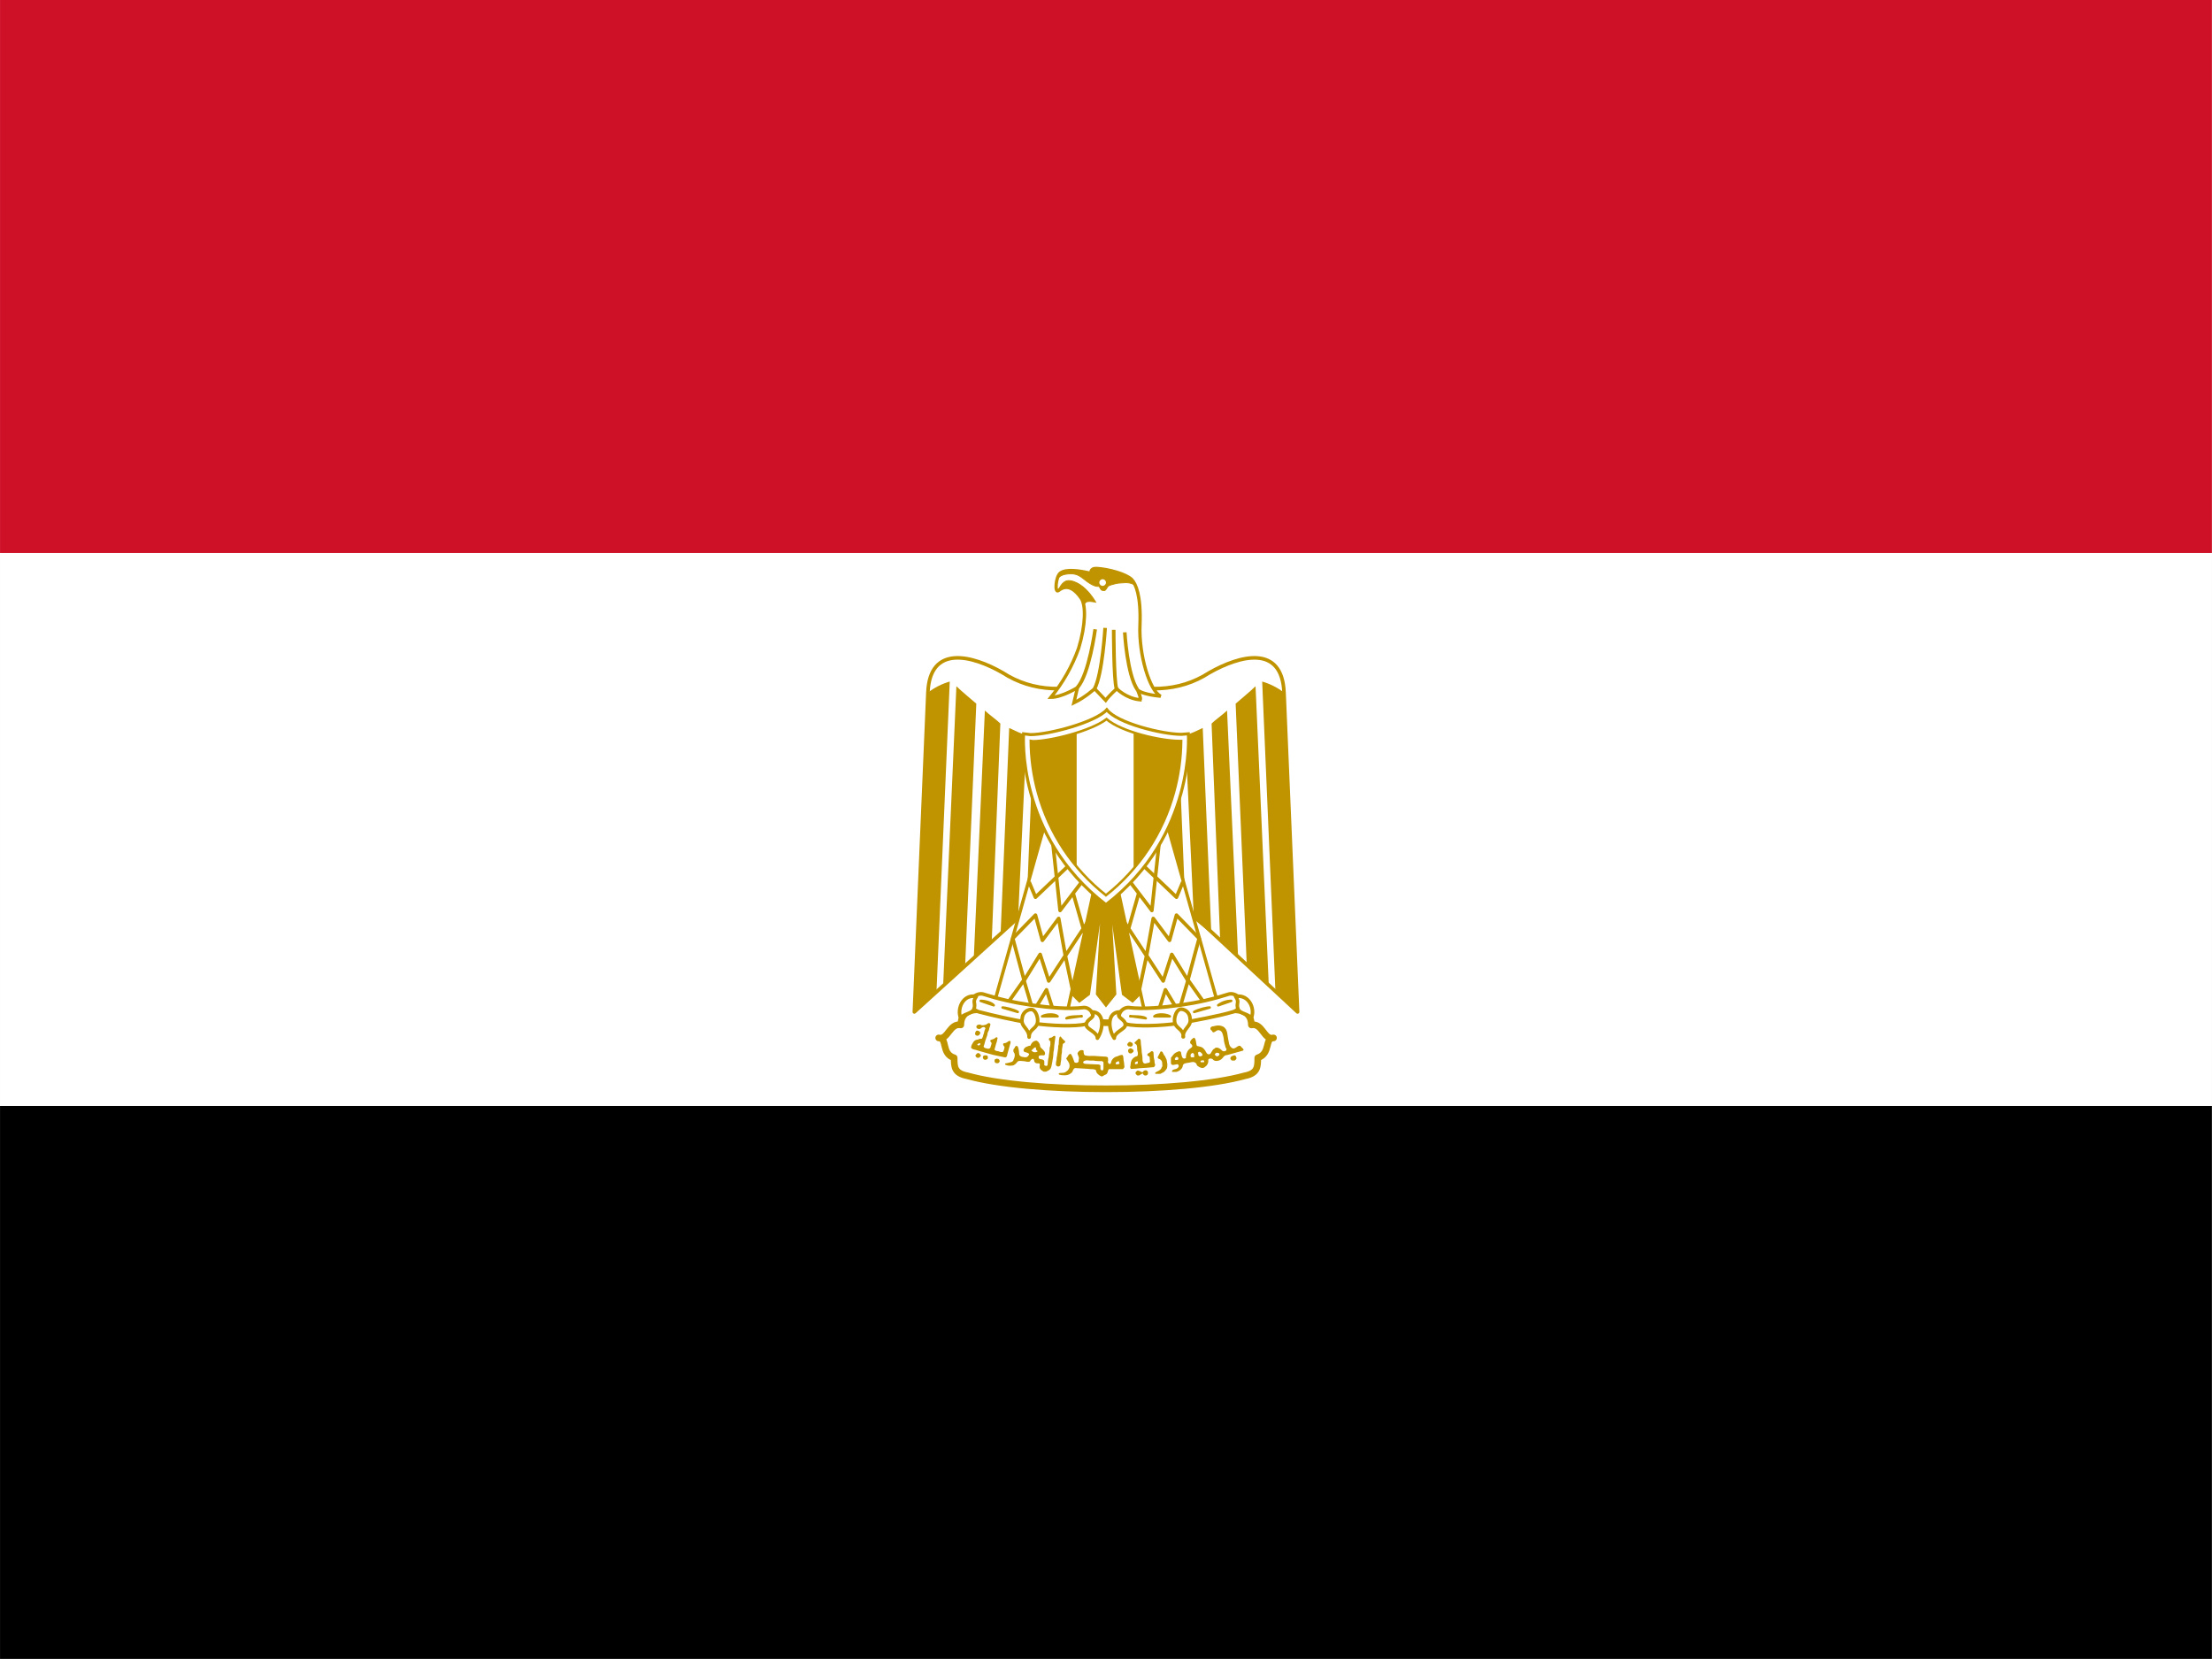
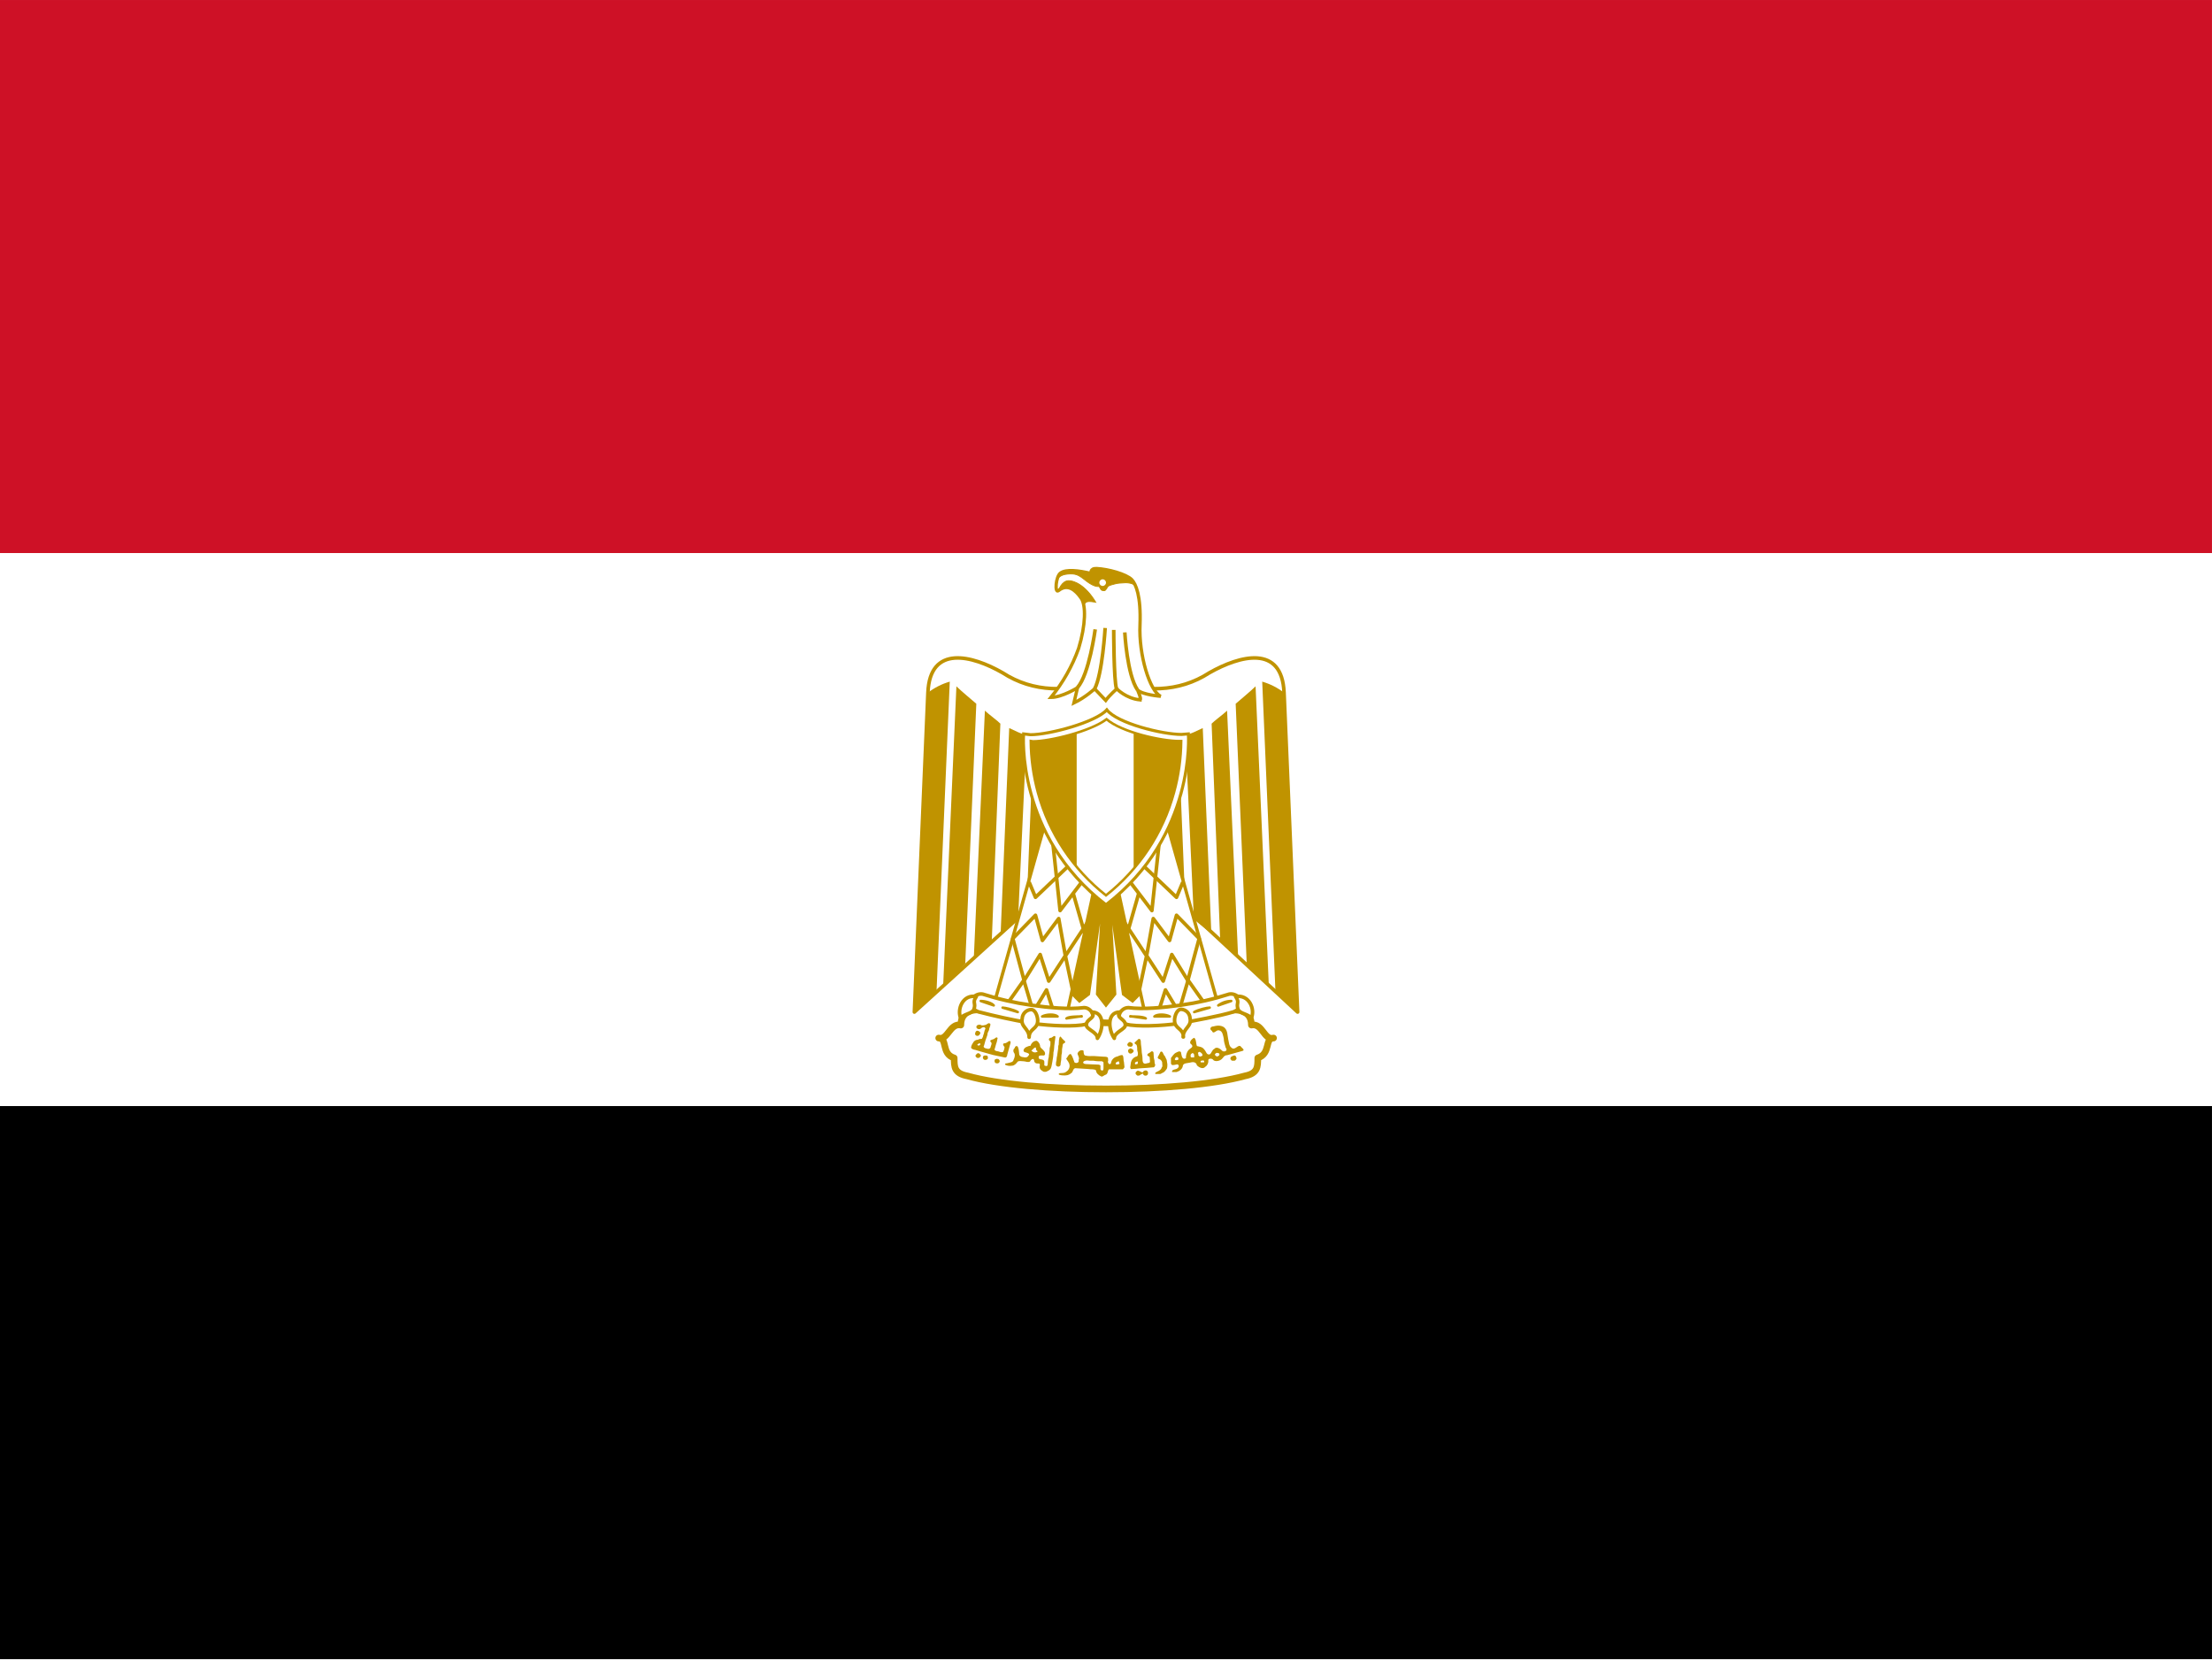
- <svg xmlns="http://www.w3.org/2000/svg" xmlns:xlink="http://www.w3.org/1999/xlink" width="639.98" height="479.98" version="1.1" viewBox="0 0 169.33 127" xml:space="preserve">
-   <g transform="translate(-2.7502 -58.464)">
-     <g transform="matrix(.26457 0 0 .26457 2.7502 58.464)">
+ <svg xmlns="http://www.w3.org/2000/svg" xmlns:xlink="http://www.w3.org/1999/xlink" width="639.94" height="479.96" version="1.1" viewBox="0 0 169.32 126.99" xml:space="preserve">
+   <g transform="translate(-8.0112 -67.915)">
+     <g transform="matrix(.26456 0 0 .26456 8.0112 67.915)">
      <path d="m0 320h640v160h-640z" />
      <path d="m0 160h640v160h-640z" fill="#fff" />
      <path d="m0 0h640v160h-640z" fill="#ce1126" />
      <g transform="matrix(.8 0 0 .8 -40 0)" fill="#fff" stroke="#c09300">
        <path d="m450.8 302.4 68.5 63.6-4.9-115.5c-0.7-17.5-15.9-13.5-27-7.2-11.1 7.2-24 7.2-37.4 2.5-13.5 4.7-26.3 4.7-37.4-2.5-11-6.3-26.3-10.3-27 7.2l-4.9 115.5z" stroke-linejoin="round" stroke-width="1.3" />
        <path id="a" d="m393.5 246.5-4.8 112.3-8 7.2 4.9-115.5a24 24 0 0 1 7.9-4zm9.6 8-4 94-8 8.2 4.8-108.5c1.6 1.6 6.3 5.5 7.2 6.3zm8.7 7.2-3.1 78.4-6.5 6.3 4-89.4c1.6 1.5 4.8 3.8 5.6 4.7zm9.5 4-3.1 66.8-6.3 5.1 3.1-74.3c1.6 0.7 4.7 2.4 6.3 2.4zm8.8 0-2.3 55.7-6.5 6.3 2.5-61.3c1.5 0 5.6 0 6.3-0.7z" fill="#c09300" stroke="none" />
        <use transform="matrix(-1,0,0,1,900,0)" width="100%" height="100%" xlink:href="#a" />
        <path d="m453.2 315 9.6 43.8-3.2 3.2-3.3-2.5-5.4-39 2.3 39-3.2 4-3.1-4 2.3-39-5.5 39-3.3 2.5-3.2-3.2 9.6-43.7h6.4z" fill="#c09300" stroke-width="1.1" />
        <g id="b" fill="none" stroke-linejoin="round" stroke-width="1.3">
          <path d="m428.5 295.8-19.1 67.7 26.3 4 11.1-50.9z" fill="#fff" stroke-width="1.2" />
          <path d="m422.2 319 2.3 5.5 12.4-11.8" />
          <path d="m430.8 305 2.6 24.3 7.9-10.4m-3.2 4 4.3 15m1.7-5.5-8.7 13.2m2.7 13.2-2.8-13.2-2.4-13.4-5.9 7.9-2.5-9.1-8.2 8.4 4.1 15.2 5.8-9.4 3.1 9.6 6-9.2" />
          <path d="m415 362 5.3-7.5 3.4 11.5 4.8-8 3.1 9.6" />
        </g>
        <use transform="matrix(-1,0,0,1,900,0)" width="100%" height="100%" xlink:href="#b" />
        <g stroke-linecap="round" stroke-linejoin="round" stroke-width="1.3">
          <path d="m450 393.8c20 0 39-1.6 50.2-4.7 4.7-0.9 4.7-3.3 4.7-6.5 4.8-1.6 2.4-7.2 5.7-7.2-3.4 1-4-5.5-8-4.7 0-5.6-5.7-6.3-10.4-4.7-9.5 3.1-26.3 3.9-42.2 3.9-16-0.8-32.6-0.8-42.2-4-4.7-1.5-10.3-0.8-10.3 4.8-4-0.8-4.7 5.6-8 4.7 3.3 0 0.8 5.7 5.6 7.2 0 3.2 0 5.6 4.8 6.5 11 3.1 30.2 4.7 50.1 4.7z" stroke-width="2.4" />
          <path d="m422.9 363.5c6.4 0.9 13.6 1.6 19.2 0.9 3.2 0 5.5 5.5-0.9 6.3-5.5 0.7-14.3 0-19-0.8a231 231 0 0 1-18.4-4c-5.6-2.4-1.6-7 1.6-6.4a105.3 105.3 0 0 0 17.5 4zm54.2 0c-6.4 0.9-13.6 1.6-19 0.9-3.4 0-5.7 5.5 0.7 6.3 5.6 0.7 14.3 0 19-0.8 4-0.8 12.8-2.3 18.4-4 5.6-2.4 1.6-7-1.6-6.4a105.2 105.2 0 0 1-17.5 4z" />
          <path d="m403 360.4c-4.8-0.9-7 4.7-5.5 7.9 0.7-1.6 4-1.6 4.7-3.2 0.9-2.4-0.7-2.4 0.9-4.7zm19.2 14.7c0-3.2 3.1-2.8 3.1-6 0-1.5-0.8-4-2.4-4a3.4 3.4 0 0 0-3.2 3.2c-0.7 3.1 2.5 3.6 2.5 6.8zm22.7-9.1c4.7 0 4.2 6.3 2 9.5 0-2.3-4-3.2-4-4.8 0-2.4 3.6-2.4 2-4.7zm52-5.6c4.9-0.9 7.2 4.7 5.6 7.9-0.7-1.6-4-1.6-4.7-3.2-0.9-2.4 0.7-2.4-0.9-4.7zm-18.9 14.6c0-3.2-3.2-2.8-3.2-6 0-1.5 0.8-4 2.4-4a3.4 3.4 0 0 1 3.2 3.2c0.7 3.1-2.5 3.6-2.5 6.8zm-23-9c-4.7 0-4.2 6.3-2 9.5 0-2.3 4-3.2 4-4.8 0-2.4-3.6-2.4-2-4.7z" />
          <path d="m404.7 362c1.6 0 4 0.7 4.7 1.6zm7.9 2.4c0.8 0 4 0.7 5.5 1.6zm28.6 3.2c-1.5 0-4.7 0-5.5 0.7l5.5-0.8zm-8.7 0c-0.9-0.9-4-0.9-5.6 0zm62.8-5.6a8 8 0 0 0-4.7 1.6zm-7.8 2.4c-1 0-4 0.7-5.6 1.6zm-28.7 3.2c1.5 0 4.7 0 5.6 0.7l-5.6-0.8zm8.7 0c0.9-0.9 4-0.9 5.6 0z" stroke-width=".9" />
          <g fill="#c09300" stroke="none">
            <path d="m403.3 374.6c-0.5-0.1-0.8-0.6-0.6-1 0.1-0.7 0.6-1 1-0.8 0.4 0 0.9 0.6 0.9 0.8l-0.4 0.7-0.2 0.1c0 0.2-0.4 0.2-0.7 0.2zm55 3.9c-0.2 0-0.6-0.5-0.6-0.7 0-0.4 0.6-1 1-1l0.8 0.4c0.3 0.3 0.3 0.9-0.1 1.2-0.2 0.2-0.8 0.2-1.1 0zm0.3 2.5c-0.4-0.2-0.5-0.4-0.6-0.8 0-0.5 0-0.6 0.5-0.9l0.4-0.2 0.4 0.2c0.4 0.2 0.7 0.4 0.7 0.8 0 0.3-0.3 0.6-0.7 0.8-0.3 0.2-0.4 0.2-0.7 0z" />
            <path d="m407.8 370c-0.4 0-0.9 0.4-1.2 0.6-0.6 0.1-1.4 0.5-2 0-0.6-0.1-1.4 0-1.5 0.8 0.1 0.7 1 1 1.6 0.6 0.4-0.5 1.5-0.9 1.7 0-0.5 0.8-0.4 1.7-0.8 2.4 0 0.5-0.3 0.9-0.5 1.3-0.5 0-1 0-1.4 0.3a2 2 0 0 0-1.6 0.8c-0.4 0.6-0.8 1.2-0.9 2 0.1 0.6 1 0.8 1.6 0.9l2 0.6 3.2 0.9c1.6 0.5 3.2 0.7 4.8 1.1l0.5 0.1c0.7 0.2 1-0.5 1-1l1-3.6c0.2-0.5 0.5-1.5-0.4-1.3-0.5 0.3-1 0.8-1.6 0.8-0.9 0-0.4 1 0 1.3 0 0.6-0.2 1.3-0.5 1.8-0.6 0.3-1.2 0-1.8-0.2-0.5 0-1.7-0.3-1.2-1l0.5-1.8c0.3-0.6 0.3-1.3 0.5-2-0.4-0.7-1 0.3-1.5 0.4-0.4 0.2-1.6 0.3-1 1 0.6 0.4 0.2 1.1 0 1.7 0 0.7-0.8 1-1.4 0.7-0.6 0-1.5-0.5-1-1.1l0.5-1.8 0.7-2c0-0.7 0.3-1.2 0.6-1.8 0-0.7 0.5-1.3 0.5-2 0-0.3-0.2-0.4-0.4-0.4zm-3.7 7.3a0.3 0.3 0 0 1 0.3 0c0.2 0.2 0.2 0.4 0 0.6l-0.3 0.2c-0.5 0-0.6-0.1-0.6-0.3 0-0.1 0-0.2 0.3-0.3a1.4 1.4 0 0 1 0.4-0.2zm-1 5c-0.5-0.4-0.4-0.7 0.3-1.3 0.4-0.2 0.5-0.2 0.9 0.1 0.6 0.5 0.6 0.8 0 1.3-0.2 0.2-0.3 0.2-0.5 0.2-0.3 0-0.4 0-0.7-0.2zm3 1a0.9 0.9 0 0 1-0.6-1.1c0.2-0.4 0.3-0.5 0.9-0.5 0.7 0 0.8 0.1 0.9 0.7 0 0.4 0 0.5-0.3 0.7a1 1 0 0 1-0.8 0.2zm89.2 0c-0.2-0.1-0.3-0.2-0.3-0.5 0-0.4 0.2-0.7 0.8-0.9 0.6-0.3 1-0.3 1.2 0.2 0.3 0.6 0.3 0.8-0.1 1.2-0.2 0.3-0.3 0.3-0.8 0.3s-0.6 0-0.8-0.2zm-85 1.2c-0.4 0-0.6-0.4-0.6-0.8 0-0.3 0-0.4 0.2-0.6l0.6-0.2 0.6 0.1c0.5 0.4 0.6 0.8 0.3 1.2s-0.6 0.4-1.2 0.3zm21.8 1-0.2-0.3c0-0.6 0-1.1 0.2-1.7 0.1-0.5 0-1 0.2-1.5l0.4-2.8c0-0.5 0-1 0.2-1.4 0.1-0.8 0-1.5 0.2-2.2 0-0.3 0.3-1 0.6-0.6 0.4 0.6 0.9 1 1.4 1.5 0.4 0.3 0 0.7-0.3 0.8-0.4 0.1-0.5 0.6-0.5 1l-0.2 1.2c0 0.7 0 1.3-0.2 2l-0.1 1.8-0.2 1.2c0 0.4 0 0.9-0.4 1.1-0.3 0.2-0.8 0.2-1-0.1zm29.7-9.8-1.3 1.2c-0.6 0.5 0.5 0.7 0.6 1.1 0.2 0.6 0.2 1.2 0.2 1.8 0.2 0.6 0.3 1.1 0.2 1.7 0 0.7-0.8 0.5-1.2 0.9-0.5 0.2-0.7 0.7-1 1a4.2 4.2 0 0 0-0.4 1.6c0 0.5-0.3 1 0 1.4l0.1 0.2h0.5l1.5-0.1c1.2-0.2 2.5-0.2 3.7-0.3l2.2-0.2c0.6 0.1 0.9-0.5 0.9-1-0.4-0.7-0.1-1.4-0.4-2-0.2-0.8-0.1-1.5-0.2-2.2 0-0.6-0.7-0.8-1-0.4-0.4 0.4-1 0.5-1.2 0.9-0.3 0.6 0.6 0.6 0.8 1l0.1 1.5c0.1 0.6-0.5 0.6-1 0.7-0.5 0.2-1.2 0.3-1.5-0.3-0.2-0.5-0.2-1-0.2-1.5 0-1-0.3-1.8-0.3-2.7 0-1-0.3-2.1-0.3-3.2 0-0.5-0.1-1.2-0.8-1.1zm-0.6 8.2h0.3v0.8l-0.3 0.1a3.3 3.3 0 0 1-0.4 0.1 2.5 2.5 0 0 1-0.2 0c-0.2-0.2-0.2-0.5 0.1-0.8zm-30-9.2c-0.3 0-0.8 0.7-1.2 0.6-0.9 0.1-0.8 1-0.1 1.3v0.8c0.1 0.8-0.4 1.5-0.3 2.3 0 0.8-0.3 1.7-0.3 2.6-0.3 0.9-0.3 1.8-0.4 2.7-0.1 0.8-0.7 0.5-1.2 0.3v-1c0.1-0.9-0.5-1.1-1.2-1.2-0.7 0-1-0.5-0.8-1.1 0.3-0.4 1-0.3 1.5-0.3 1 0.2 0.9-1.1 0.4-1.6-0.4-0.6-1.2-1-1.4-1.6 0-0.8-0.5-1.7-1.2-2.1-1.1-0.1-2 0.8-2.3 1.8-0.5 0-1 0.2-1.4 0.4-0.7 0.2-1.7 1.4-0.7 1.9 0.5 0.1 2.2 0.5 1.4 1.2-0.4 0.8-1.2 0.8-1.9 0.6-0.7 0-1.5-0.4-1.5-1.2-0.1-0.8-0.1-1.6-0.4-2.3-0.2-0.8-1.1-0.6-1.2 0.2-0.7 0.5-0.6 1.4-0.1 2 0.3 0.7 0 1.6-0.3 2.2-0.2 1-1.2 1-1.9 1.2-0.3 0.2-1.6 0-1.1 0.7a4 4 0 0 0 2.4 0.3c0.8 0 1.5-0.7 2-1.4 0.5-0.5 1.4-0.2 2.2-0.2 0.7 0 1.5 0.5 2.3 0.1 0.2-0.5 1.2-1.5 1.5-0.5 0 0.9 0.7 1.3 1.5 1.2 0.9 0 0.5 0.6 0.5 1.2 0 0.9 0.7 1.4 1.5 1.8h0.8c0.7-0.3 1.5-0.6 1.8-1.4 0.3-0.7 0.3-1.5 0.5-2.2 0.2-1.1 0.4-2.3 0.4-3.4 0.3-1 0.2-2.1 0.4-3.2l0.3-2.3c0-0.5-0.2-0.5-0.5-0.4zm-6.7 4.1c0.1 0 0.2 0.2 0.2 0.5 0 0.4 0.2 0.7 0.5 0.8v0.3l-0.8 0.2c-0.5 0-0.9-0.2-1.2-0.5l-0.2-0.2 0.3-0.2 0.5-0.5c0.3-0.3 0.5-0.4 0.7-0.4zm66-7.9a8.4 8.4 0 0 0-1.7 0.3c-1 0-1.5 1-0.5 1.6 0.6 1.5 1.5-0.4 2.5-0.2 1.4 0.2 1.5 1.8 1.8 3 0 1.1 0.4 2.2 0.7 3.3 1 1.1-0.7 1.8-1.4 1-0.6-0.7-2-1.5-2.7-0.6-0.9 0.4-1 1.6-1.7 2-1.2 0.3-1.3-1.2-2-1.8-0.6-0.9-1.7-1-2.6-1.2-0.4-0.9-0.2-2.4-1-3-0.8 0.3-2.2 1.7-1 2.4 1 1-0.5 1.4-1 2-0.8 0.9-1 2-1 3-1.3 0.7-1.5-0.8-1.7-1.7 0-1.1-1-0.8-1.7-0.4-1 0.4-1.4 1.3-2 2v2c0.2 0.9 1.2 0.5 1.8 0.4 1-0.4 1.4 0.7 0.6 1.3-0.6 0.6-2.2 0.3-2 1.4h1.6c1-0.3 2.2-1.1 2.3-2.3 0.2-1 1.7-0.9 2.5-1.1 1-0.3 2.3-0.4 2.6 1 0.7 0.7 2.2 1.5 3 0.5a2.4 2.4 0 0 0 1.1-2.3c-0.1-0.8 1.3-0.8 1.7-0.3 0.5 0.8 2.1 0.6 2.9 0 0.8-0.5 1-1.6 2.2-1.6l5.4-1.5c1.4-0.3-0.2-1.2-0.6-1.8-1-0.5-2 1.7-3.2 0.6-1-0.7-0.9-2-1.2-3.1-0.3-1.4-0.2-3-1.2-4-0.6-0.7-1.6-0.9-2.5-0.9zm-6.8 9.5c0.1 0 0.3 0 0.5 0.2 0.4 0.2 0.7 0.6 0.7 1 0 0.2 0 0.2-0.3 0.3l-0.5 0.2c-0.2 0-0.7-0.3-0.7-0.5v-0.4c-0.2-0.4-0.2-0.4 0-0.6zm6.5 0.4c0.4 0 0.6 0 0.8 0.3 0.1 0.4 0 0.6-0.4 0.8l-0.5 0.2-0.4-0.3c-0.2-0.1-0.3-0.2-0.3-0.4 0-0.3 0.4-0.6 0.8-0.7zm-9 0c0.2 0 0.3 0 0.4 0.2 0.2 0.2 0.3 0.3 0.3 0.6v0.6c0 0.3 0 0.2-0.6 0.2s-0.7 0-0.7-0.6c0-0.4 0-0.5 0.3-0.7 0.1-0.2 0.3-0.2 0.4-0.2zm-5.4 1.5a0.6 0.6 0 0 1 0.4 0.4c0 0.3 0 0.5-0.2 0.6-0.3 0.1-0.8 0.2-1 0a0.6 0.6 0 0 1 0-0.1c-0.2-0.1-0.2-0.2 0-0.3v-0.1l0.2-0.3a0.5 0.5 0 0 1 0.6-0.2zm9.2 1.2 0.5 0.1v0.6h-1.2l-0.1-0.2c0-0.2 0-0.3 0.2-0.4zm-17.1 4.8c-0.1 0-0.3-0.1-0.1-0.2 0.1-0.3 0.5-0.4 0.8-0.6a3.4 3.4 0 0 0 1.4-1c0-0.4 0.4-0.6 0.4-1l-0.1-1.4a1.8 1.8 0 0 0-0.8-1c-0.3-0.1-0.7-0.2-0.8-0.6 0-0.3 0.3-0.6 0.4-0.9l0.6-1.2c0.3-0.3 0.7 0 0.8 0.2l0.5 1c0.3 0.3 0.5 0.6 0.6 1 0.2 0.4 0.4 0.7 0.4 1l0.2 1.3c0 0.5 0 1.1-0.2 1.6l-0.6 0.8c-0.3 0.3-0.6 0.6-1 0.7-0.3 0.1-0.5 0.4-0.9 0.4h-1.5zm-6.9 0.4c-0.2-0.2-0.3-0.3-0.3-0.6s0-0.3 0.3-0.6c0.4-0.4 0.6-0.4 1.4 0 0.7 0.4 1 0.4 1 0.1 0.1-0.2 0.5-0.5 1-0.5a0.8 0.8 0 0 1 0.5 0.2c0.2 0.2 0.3 0.3 0.3 0.7 0 0.5 0 0.5-0.3 0.8-0.3 0.2-0.3 0.2-0.7 0.2a0.9 0.9 0 0 1-0.8-0.6c0-0.2 0-0.3-0.2-0.1l-0.2 0.1c-0.2 0-0.6 0.3-0.8 0.5l-0.5 0.1c-0.4 0-0.4 0-0.7-0.3zm-19.8-8.9c-0.7 0-1.4 0.6-1.5 1.3 0.2 0.7 0.8 1.5 0.4 2.2 0.3 1-0.8 1.4-1.5 0.9-0.4-1-0.6-2-1.3-3-0.8-0.2-1.1 1.1-1.7 1.6 0.3 0.7 1.1 1.4 1.2 2.3 0.2 1-0.4 2-1.1 2.4-0.7 0.7-1.7 0.5-2.5 0.6-1 0.6 0.7 0.8 1.2 0.8 1 0.1 2.1 0 3-0.8 0.7-0.3 0.6-1.7 1.5-1.8l4.8 0.3c0.8 0.2 2.1-0.1 2.7 0.5 0 1 1 1.8 1.9 2.2 0.5 0.2 1-0.5 1.5-0.6 1-0.3 0.7-1.5 1.3-2h5c0.2 0 0.3-0.5 0.6-0.7l-0.2-1.9c-0.3-0.8 0-1.8-0.5-2.5-0.9-0.2-1.6 0.5-2.4 0.6-1 0.4-1.7 1.3-1.8 2.3-0.5 0.9-1.4-0.2-1-1l-0.1-1c-0.5-0.5-1.4-0.3-2.1-0.4l-3-0.2c-1 0-1.9 0.1-2.7-0.1-1 0-1-1-1-1.8a1 1 0 0 0-0.7-0.2zm2 3.7 1 0.1h1.3c1 0.2 2 0.2 3 0.2 0.2 0 0.4 0.2 0.6 0.4v2c0 0.3 0 0.7-0.2 0.8a0.7 0.7 0 0 1-0.2 0.2 1 1 0 0 1-0.7-0.5v-1.4a1.3 1.3 0 0 0-0.7-0.3l-2.6-0.1-2-0.1c-0.3-0.1-0.7 0-0.9-0.4-0.2-0.2 0.1-0.6 0.4-0.7a2.3 2.3 0 0 1 1-0.2zm11.3 0.3c0.1 0 0.2 0 0.2 0.3l0.2 0.5c0 0.1 0 0.2-0.2 0.2-0.5 0.2-1 0.2-1.2 0 0-0.1 0-0.5 0.2-0.6z" />
          </g>
        </g>
        <path d="m450 327.2c32.6-25 29.8-61.8 29.8-61.8l-2.5 0.2c-6.9 0-23.2-4-27-8.9-4 4.5-20.8 9-27.6 9l-2.5-0.3s-2.9 36.7 29.8 61.8z" stroke-width="1.1" />
        <path d="m477.2 268h-0.8c-6.2 0-20.6-3.1-26.2-7.9-5.8 4.4-20.5 8-26.6 8a4.7 4.7 0 0 1-0.8-0.1 73.1 73.1 0 0 0 2.6 18.7 71 71 0 0 0 24.6 37.1 71.2 71.2 0 0 0 24.6-37.2 73.1 73.1 0 0 0 2.6-18.6z" stroke-width=".9" />
        <path d="m439.4 265a62.2 62.2 0 0 1-16.6 3l0.1 4.1a72.8 72.8 0 0 0 2.5 14.5 71 71 0 0 0 14 26.8zm20.6 0v49.2a71.1 71.1 0 0 0 14.6-27.6 73 73 0 0 0 2.5-14.5l0.1-4h-0.8c-3.8 0-10.4-1.2-16.4-3.2z" fill="#c09300" stroke="none" />
        <g stroke-width="1.3">
          <path d="m462.3 253c0.7 0.1-0.9-3.5-0.9-3.5 1.8 1.8 8.4 2.3 8.4 2.3-4-1.8-8-15.1-7.5-25.8 0.4-10.6-1.5-14.8-3-16.4-2-2-8.5-3.8-12.7-4-2.5-0.1-2 1.8-2 1.8-4.5-1.1-9-1.6-11-0.2-1.8 1.2-2.2 7.5-0.8 6.4 3.3-2.7 6.2-0.2 8.2 2.7 1.8 2.5 1.7 9.7-0.9 18.2a60 60 0 0 1-10 17.7c4 0 9.6-3.5 9.6-3.5l-1.3 5.5c4.2-2 7.5-5.1 7.5-5.1l4 4.2c1.3-1.8 4-4.2 4-4.2s3.3 3.5 8.4 4z" stroke-width="1.2" />
          <path d="m446.1 227.6s-2.2 16.4-6.4 21m10-21.5s-1 16.7-3.8 22m6.9-21.3s0 18.2 1 21.3m3-20.4s0.8 15.3 4.6 20.8" fill="none" />
          <path d="m442 219.6a8 8 0 0 0-1-3.3c-2-3-4.9-5.4-8.2-2.7 0 0 1.1-3.5 3.6-3.6 1.8-0.1 6.1 1.4 9.9 7.8 0 0-2.8-0.6-3.5 0-1.2 1-0.7 1.8-0.7 1.8z" fill="#c09300" stroke-width=".3" />
          <path d="m432.4 209.3c0.3-1 0.7-1.8 1.3-2.1 2-1.4 6.4-1 10.9 0.2 0 0-0.4-1.9 2-1.8 4.2 0.2 10.6 2 12.6 4a7.9 7.9 0 0 1 1.5 2.4c-1-1.4-3.8-1.3-4.5-1.2-1 0.1-1.7 0-3.1 0.4-0.7 0.2-1.7 0.4-2.3 0.8-0.4 0.4-0.8 1.6-1.4 1.6-1 0-1-0.2-1.3-0.5-0.3-0.5-0.5-1.1-0.9-1-1 0.1-2.8-0.7-5-2.5-2.3-1.8-3.2-2.2-6-2-3 0.2-3.8 1.9-3.8 1.9z" fill="#c09300" stroke-width=".3" />
          <circle cx="448.8" cy="210.7" r="1.2" stroke="none" />
        </g>
      </g>
    </g>
  </g>
</svg>
